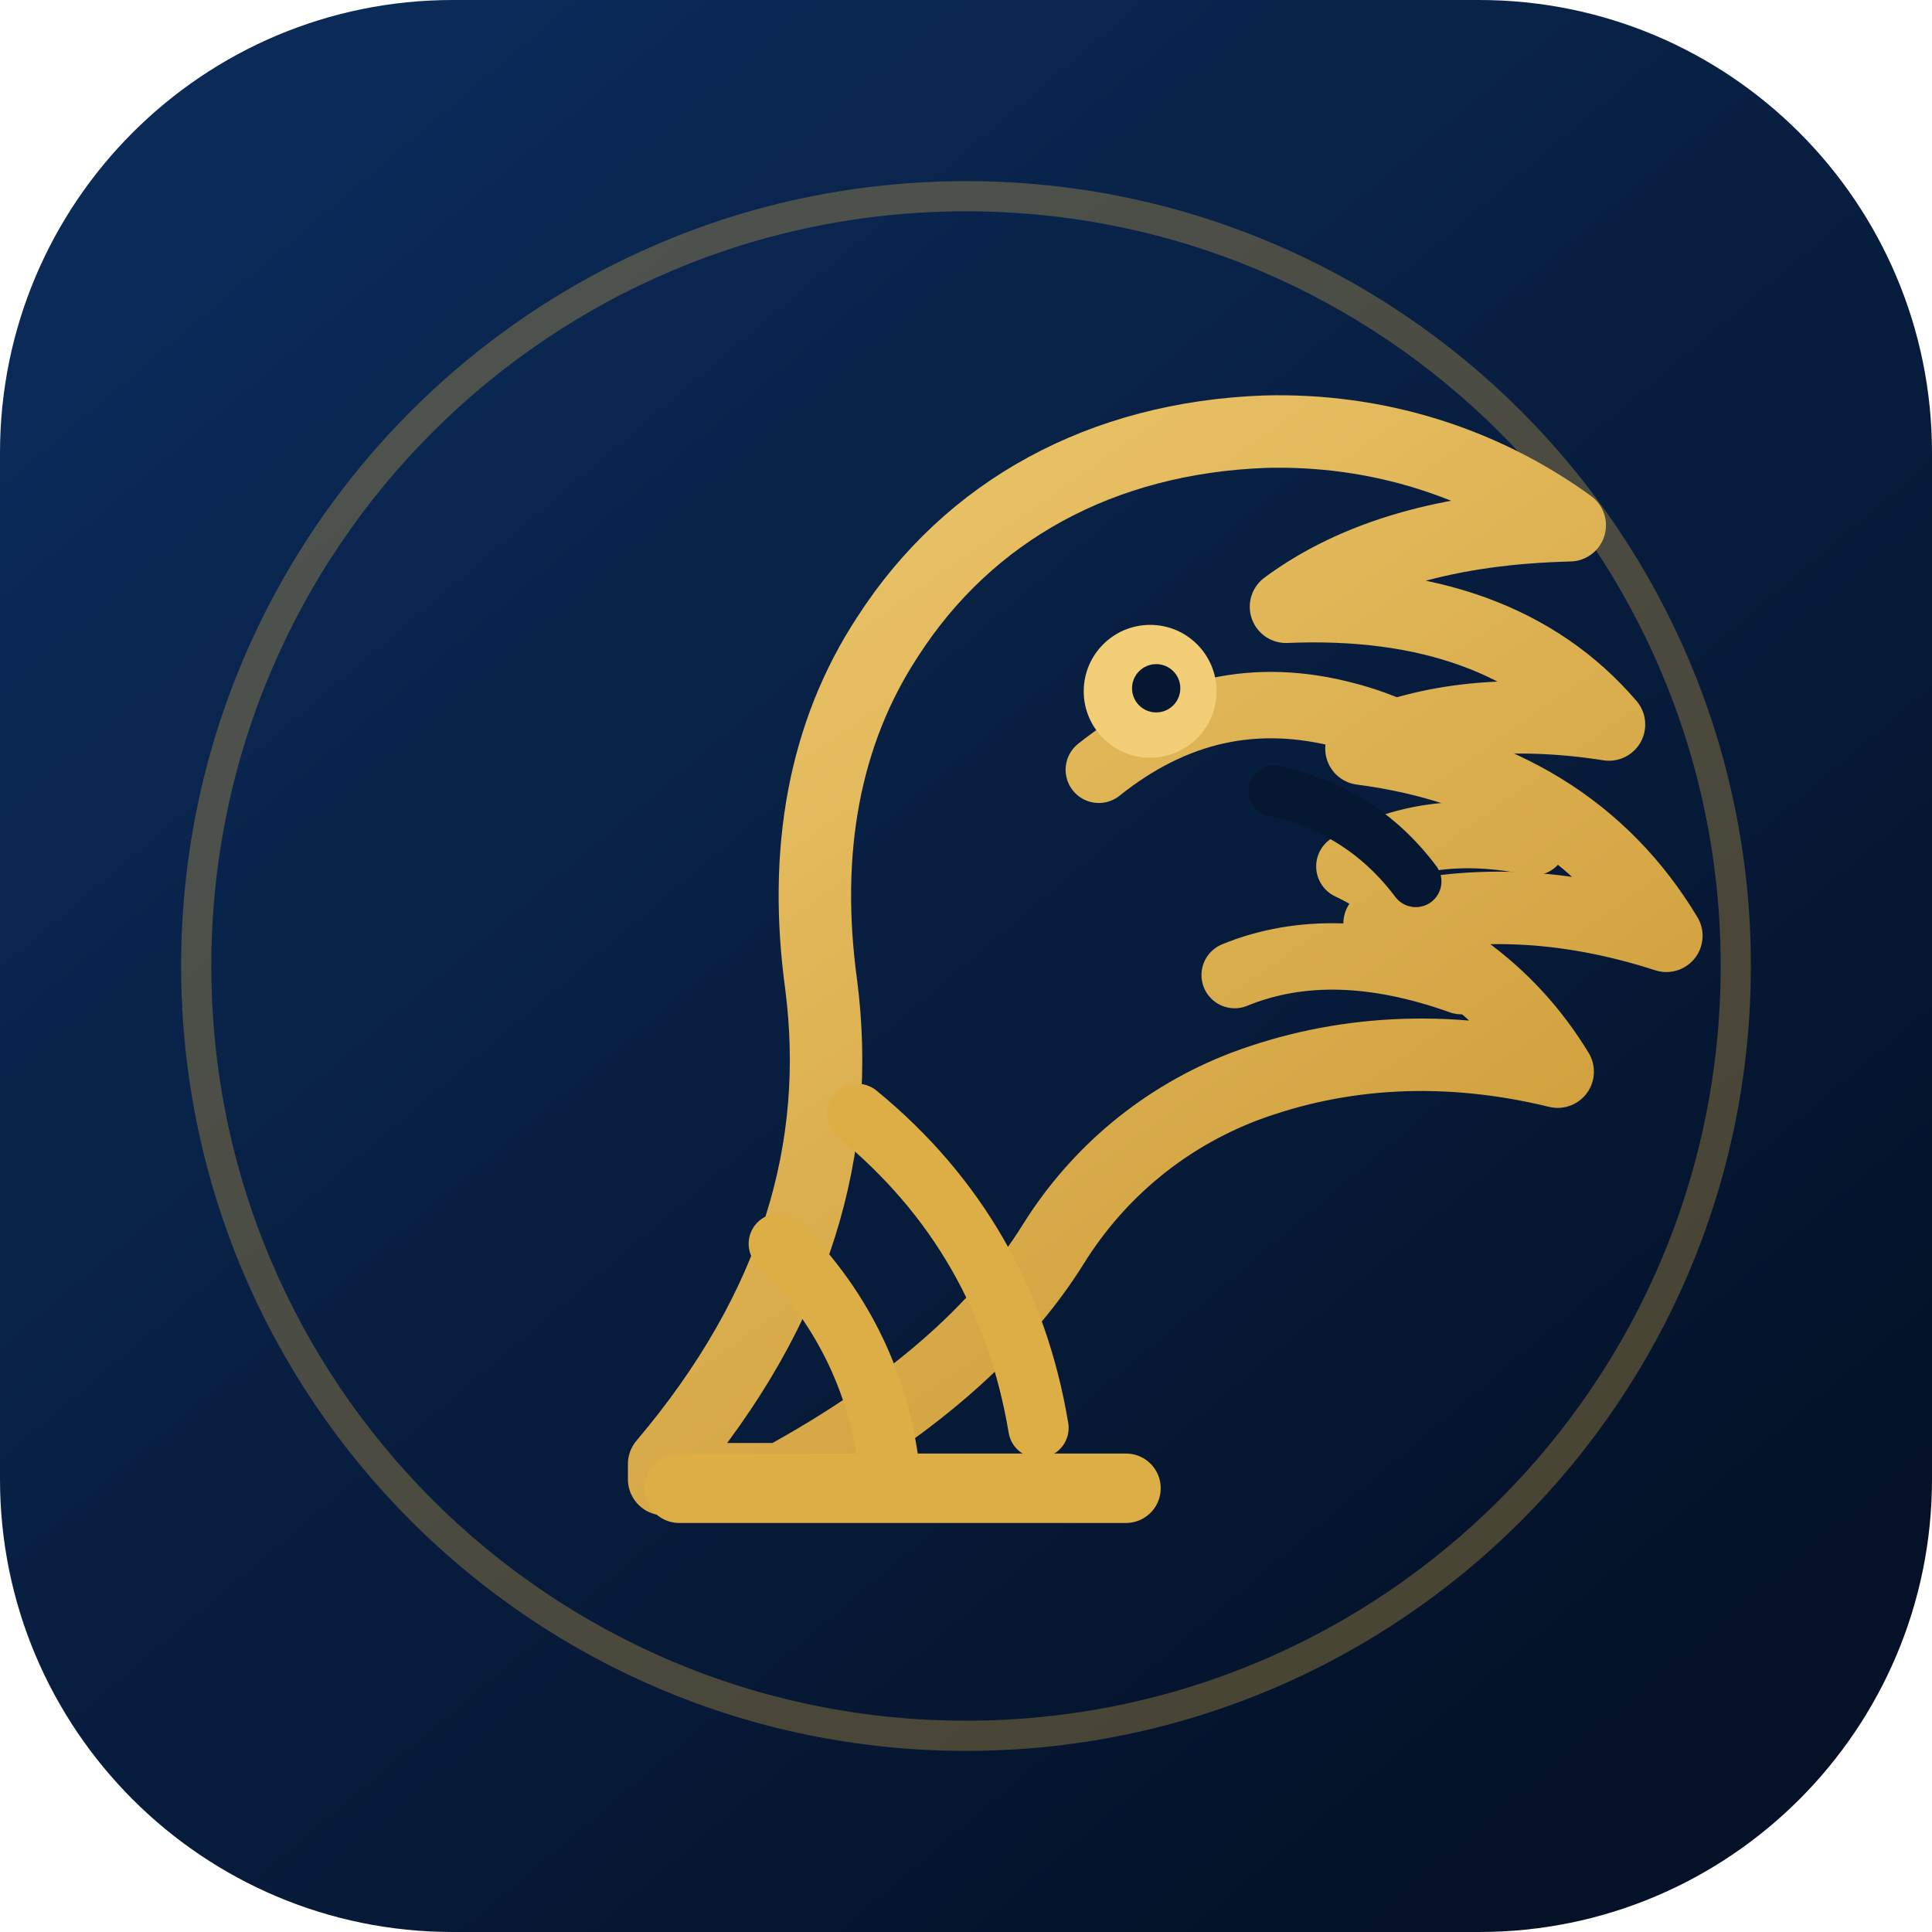
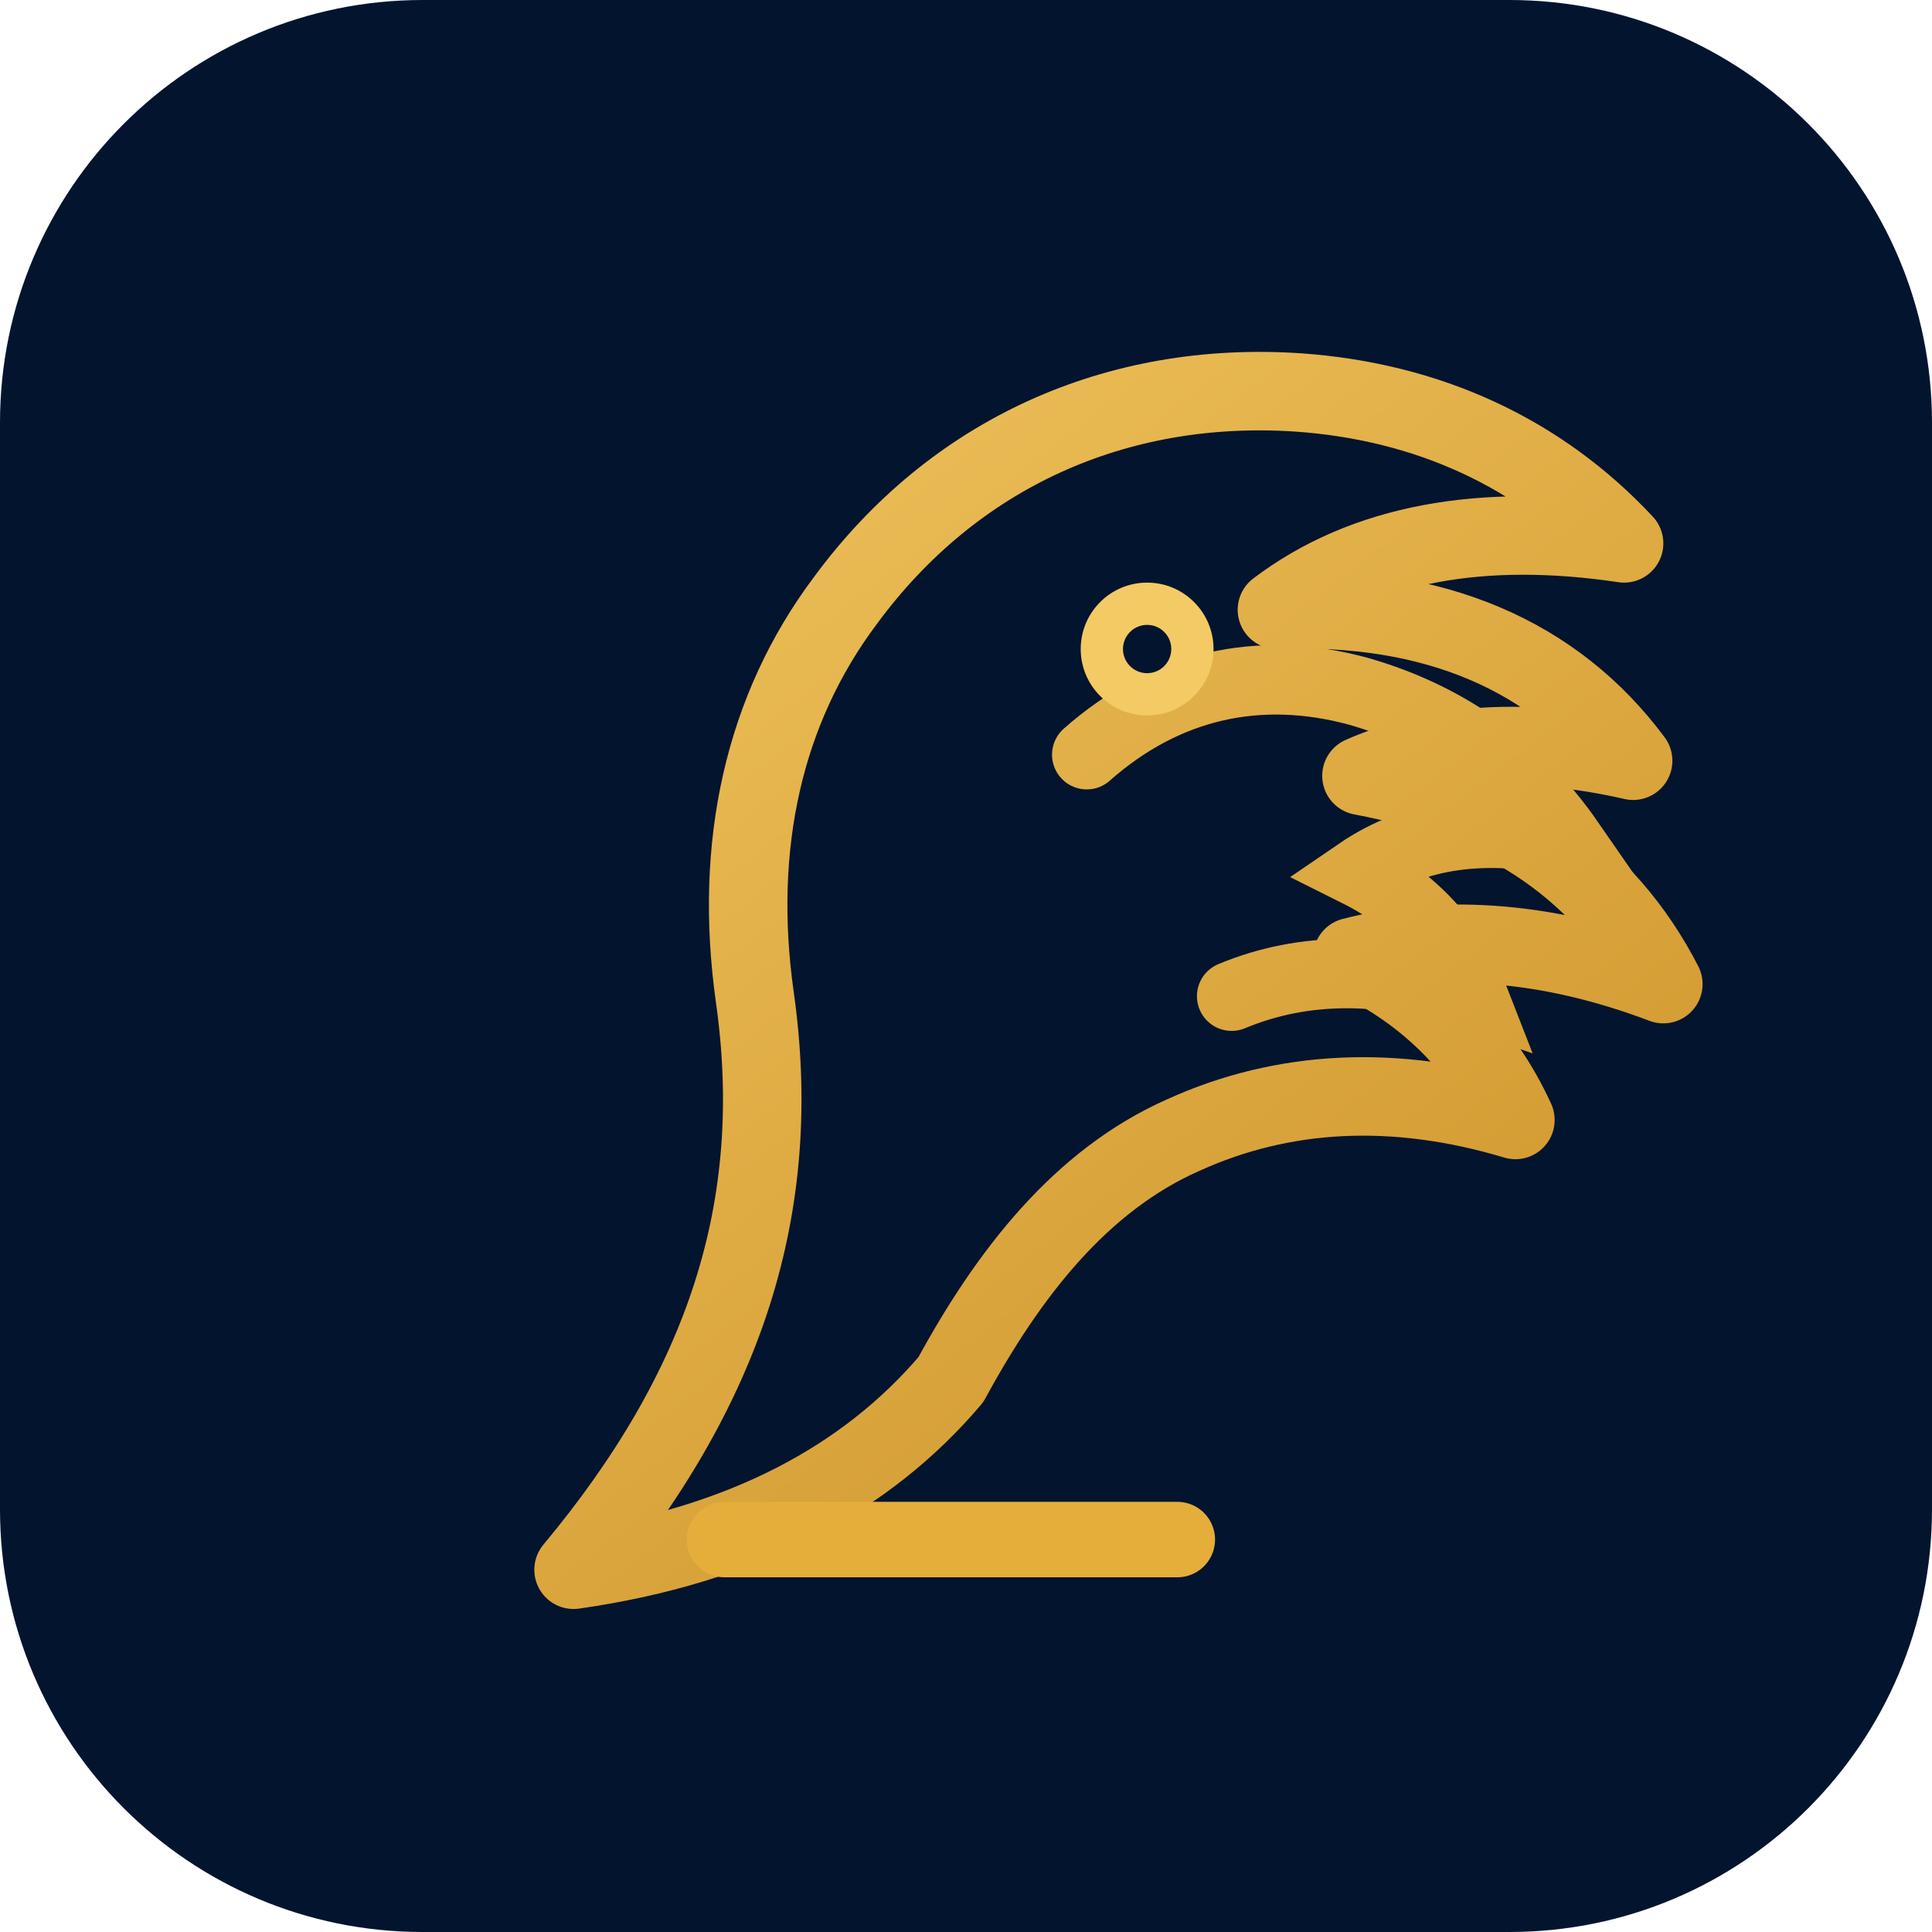
- <svg xmlns="http://www.w3.org/2000/svg" viewBox="0 0 64 64" role="img" aria-labelledby="title">
+ <svg xmlns="http://www.w3.org/2000/svg" viewBox="0 0 64 64">
  <defs>
-     <linearGradient id="bg" x1="10" y1="6" x2="54" y2="58" gradientUnits="userSpaceOnUse">
-       <stop stop-color="#0B2A57" />
-       <stop offset="1" stop-color="#041127" />
-     </linearGradient>
-     <linearGradient id="gold" x1="18" y1="10" x2="49" y2="54" gradientUnits="userSpaceOnUse">
-       <stop stop-color="#F2CF76" />
-       <stop offset="1" stop-color="#C8942E" />
+     <linearGradient id="g" x1="12" y1="8" x2="50" y2="57" gradientUnits="userSpaceOnUse">
+       <stop stop-color="#f4ca64" />
+       <stop offset="1" stop-color="#cc9027" />
    </linearGradient>
  </defs>
-   <rect width="64" height="64" rx="15" fill="url(#bg)" />
-   <circle cx="32" cy="32" r="25.5" fill="none" stroke="#DCAE45" stroke-opacity=".32" />
-   <path d="M22 48.5c4.4-5.2 5.9-10.5 5.2-15.9-.6-4.4.1-8.3 2.2-11.5 2.7-4.2 7.1-6.6 12.5-6.8 3.7-.1 7.2 1 10.1 3.1-4 .1-7.1 1-9.4 2.7 4.7-.2 8.3 1.1 10.7 3.9-3.2-.5-6-.2-8.2.8 4.6.6 8 2.7 10.1 6.2-3.4-1.1-6.6-1.2-9.5-.4 2.5 1 4.5 2.6 5.9 4.9-3.7-.9-7.2-.7-10.4.5-2.6 1-4.8 2.8-6.3 5.2-1.8 2.9-4.8 5.5-9 7.8H22Z" fill="none" stroke="url(#gold)" stroke-width="2.4" stroke-linecap="round" stroke-linejoin="round" />
-   <path d="M36.4 25.5c2.5-2 5.2-2.6 8.2-1.8 2.3.6 4.4 2 6.2 4.2-2.4-.5-4.4-.2-6.1.8 1.7.8 2.9 2.1 3.7 3.8-2.8-1-5.3-1.1-7.5-.2" fill="none" stroke="url(#gold)" stroke-width="2.2" stroke-linecap="round" stroke-linejoin="round" />
-   <path d="M42.2 26.2c1.9.4 3.5 1.4 4.7 3" fill="none" stroke="#061831" stroke-width="1.7" stroke-linecap="round" />
-   <circle cx="38.1" cy="22.9" r="2.2" fill="#F2CF76" />
-   <circle cx="38.3" cy="22.8" r=".8" fill="#061831" />
-   <path d="M28.4 36.9c3.3 2.7 5.3 6.2 6 10.4M25.8 41.2c2.2 2.2 3.4 4.8 3.7 7.8" fill="none" stroke="#DCAE45" stroke-width="2" stroke-linecap="round" />
-   <path d="M22.5 49.3h14.8" stroke="#DCAE45" stroke-width="2.3" stroke-linecap="round" />
+   <rect width="64" height="64" rx="14" fill="#03142f" />
+   <path d="M19 52c5-6 7-12 6-19-.7-5 .3-9.5 3-13.1C31.6 15 37 12.6 43 13c4.3.3 8 2 10.8 5-4.7-.7-8.6 0-11.5 2.2 5.2-.2 9.2 1.5 11.8 5-3.5-.8-6.5-.6-9 .5 4.8.9 8.1 3.2 10 6.9-3.7-1.4-7.2-1.7-10.3-.9 2.5 1.2 4.3 3 5.4 5.4-4-1.2-7.7-1-11 .5-3.4 1.5-5.8 4.6-7.7 8.1C28.7 49 24.6 51.2 19 52Z" fill="none" stroke="url(#g)" stroke-width="2.6" stroke-linecap="round" stroke-linejoin="round" />
+   <path d="M36 25c2.6-2.3 5.7-3 9-2.1 2.8.8 5.2 2.4 7 5-2.8-.6-5.1-.3-7 1 1.8.9 3.1 2.3 3.8 4.1-2.9-1-5.6-1-8 0" fill="none" stroke="url(#g)" stroke-width="2.3" stroke-linecap="round" />
+   <circle cx="38" cy="21.5" r="2.2" fill="#f4ca64" />
+   <circle cx="38" cy="21.5" r=".8" fill="#03142f" />
+   <path d="M24 51h15" stroke="#e5ae3b" stroke-width="2.5" stroke-linecap="round" />
</svg>
